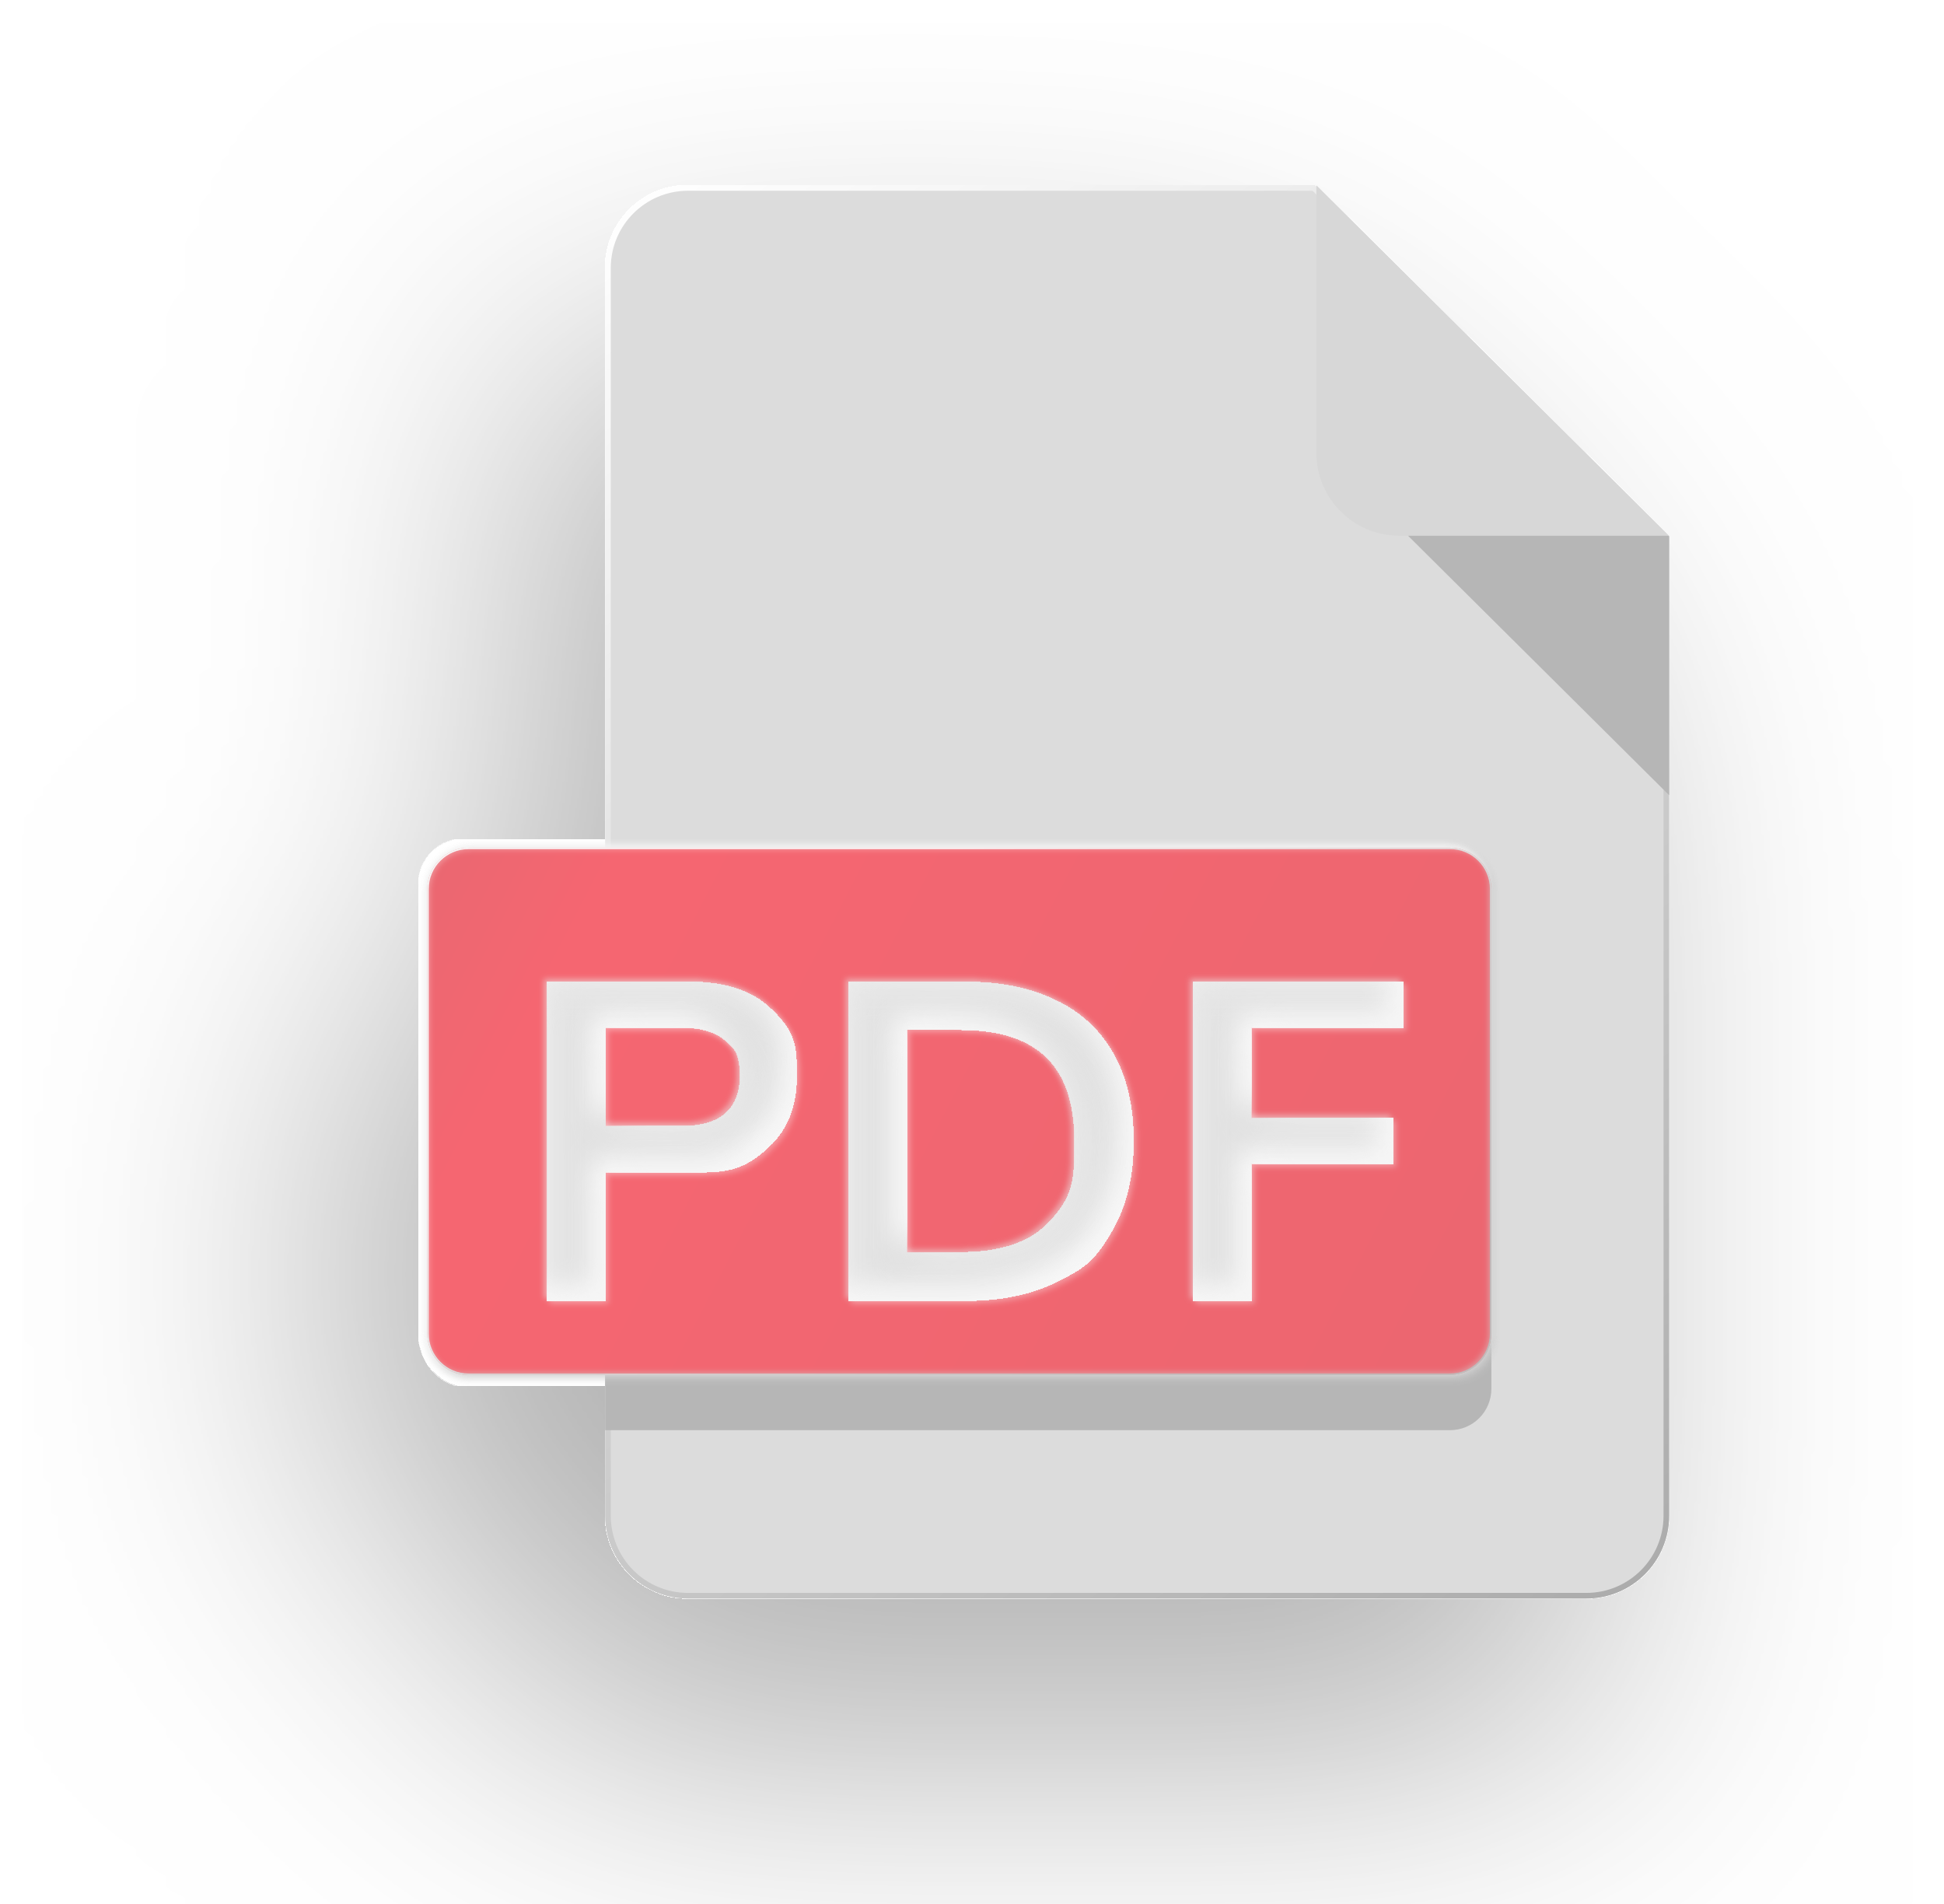
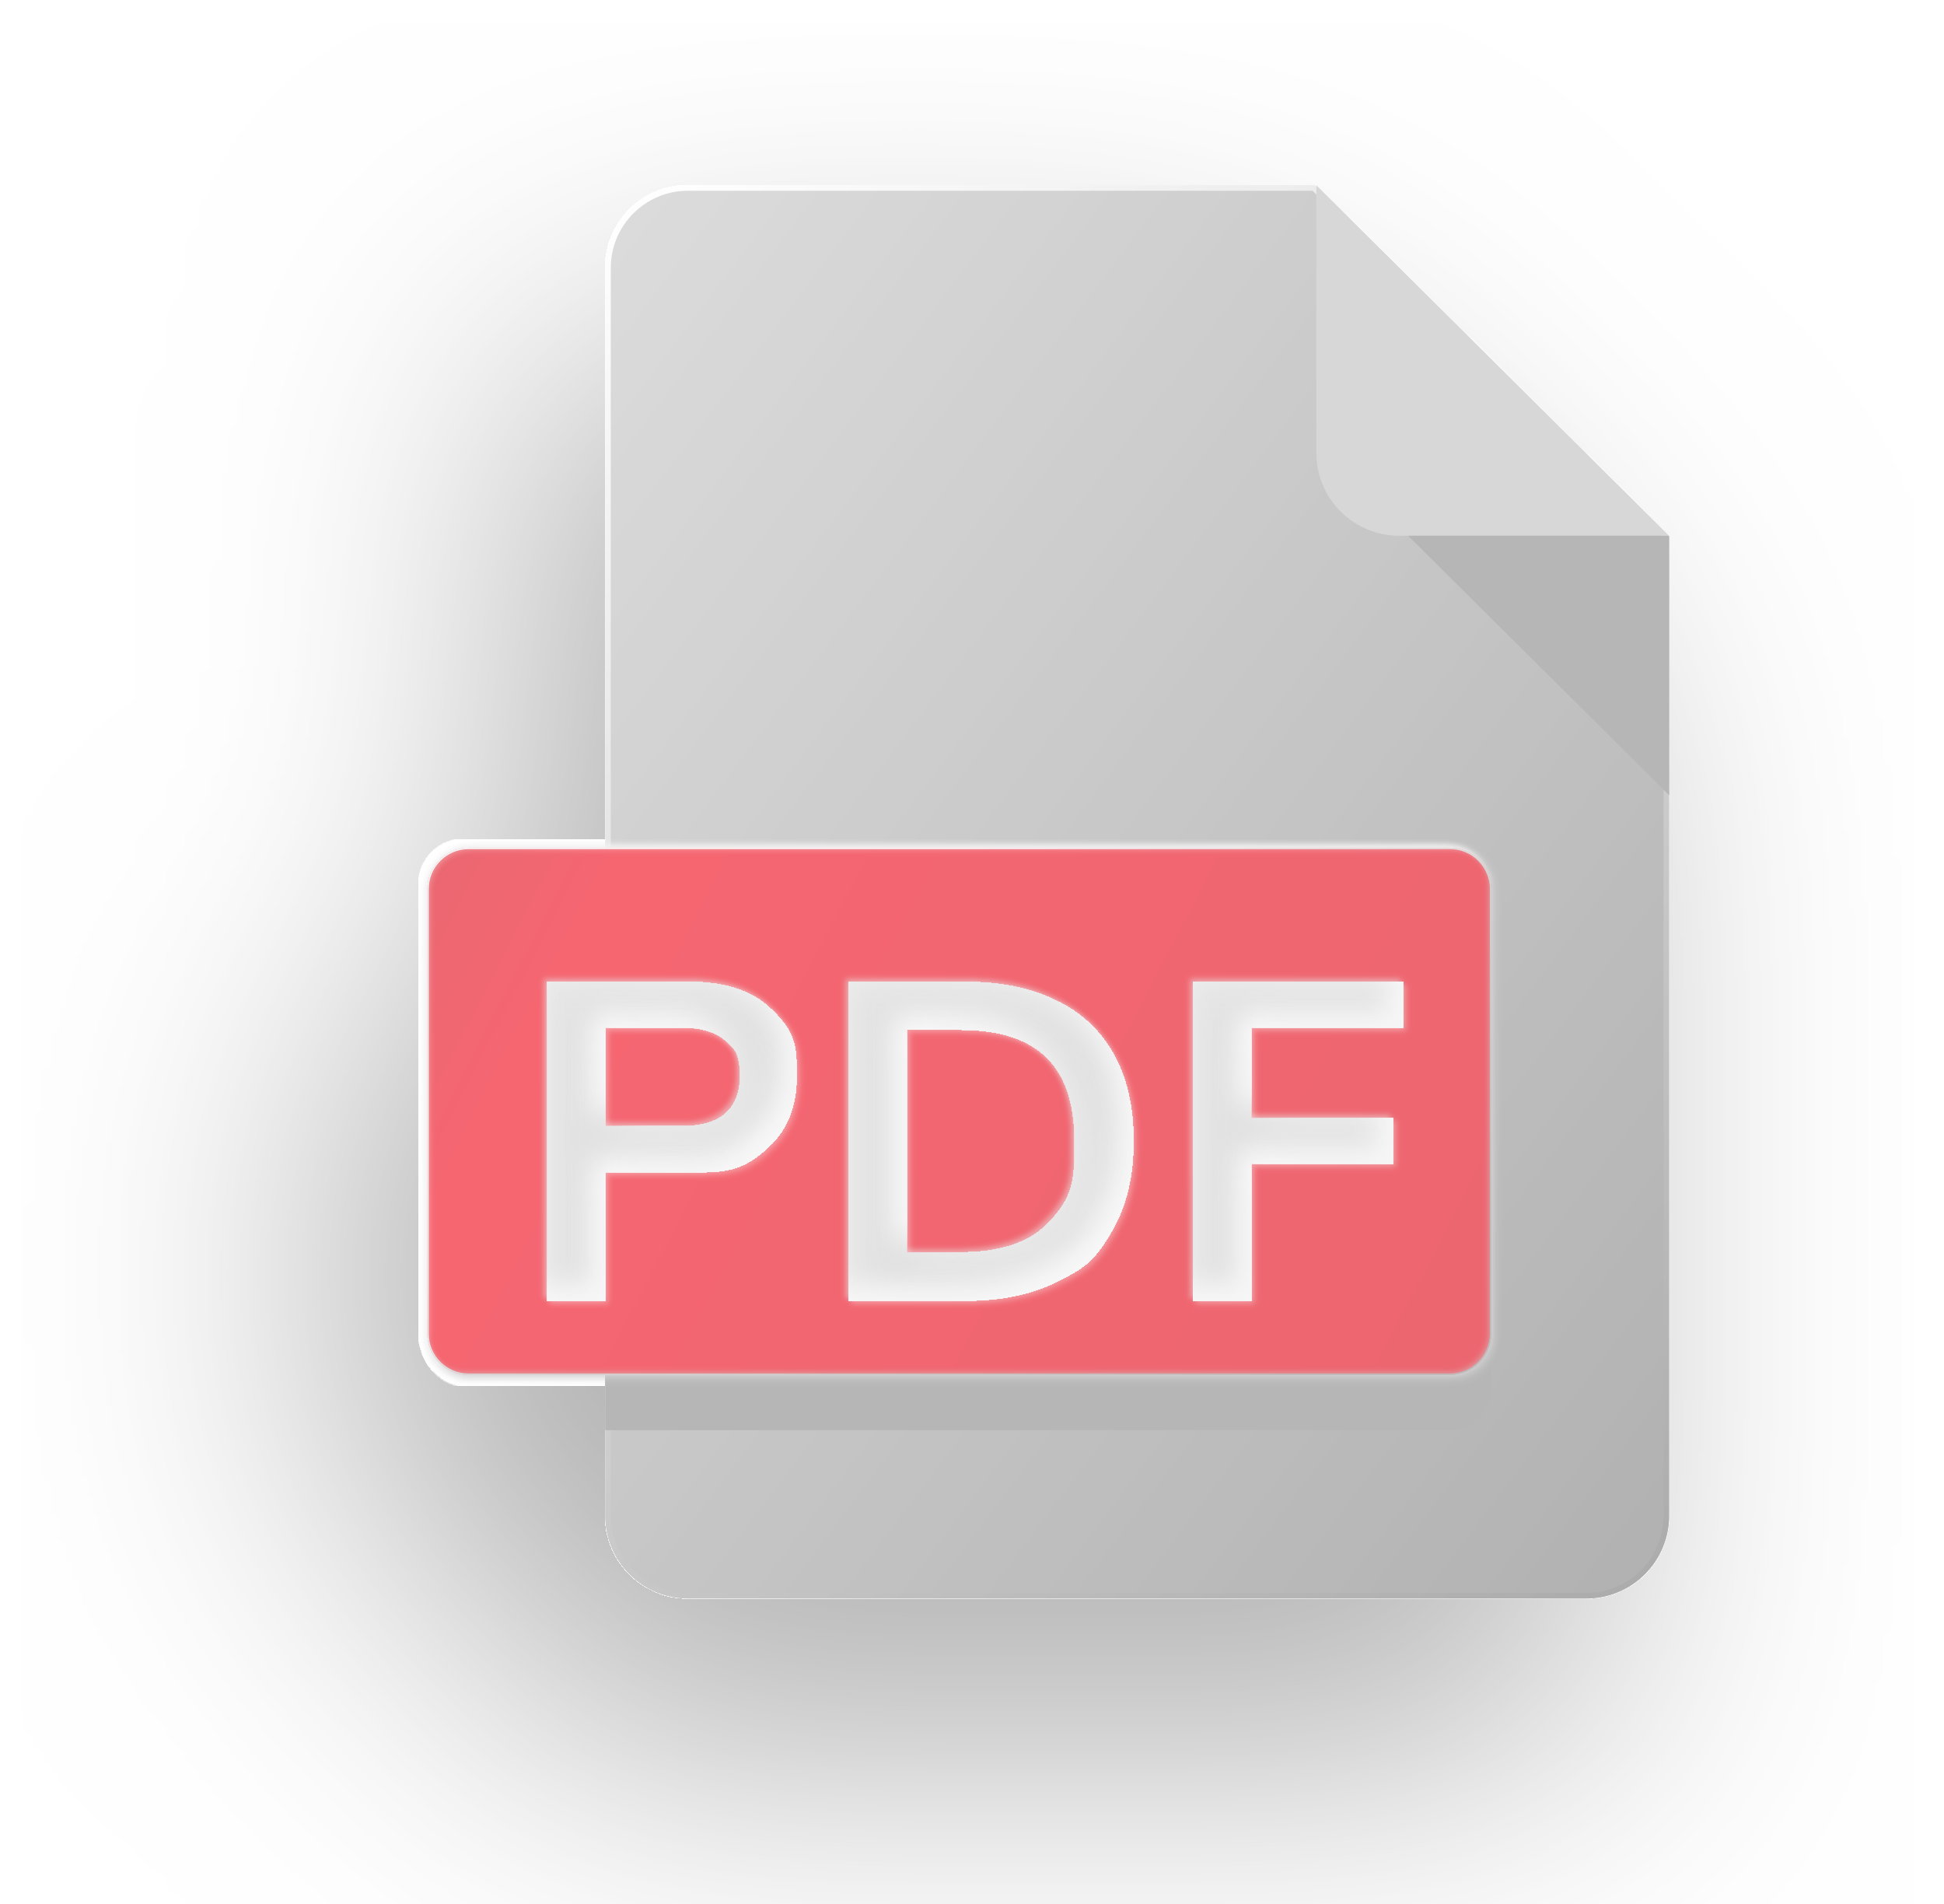
<svg xmlns="http://www.w3.org/2000/svg" width="48" height="47" fill="none">
  <style>.B{color-interpolation-filters:sRGB}.C{flood-opacity:0}</style>
  <g filter="url(#A)" opacity=".6">
    <path fill="url(#D)" stroke="url(#E)" stroke-width=".14" d="M16.987 4.639h15.452l8.706 8.648v24.13c0 1.09-.885 1.975-1.976 1.975H16.987a1.975 1.975 0 0 1-1.976-1.975V6.615c0-1.091.885-1.976 1.976-1.976Z" />
    <path fill="#bdbdbd" d="m32.502 4.57 8.712 8.655h-6.667a2.044 2.044 0 0 1-2.044-2.045z" />
    <path fill="#868686" d="m41.214 19.631-6.448-6.406h6.448zM14.942 23.311a1.02 1.02 0 0 1 1.022-1.022h19.838a1.02 1.02 0 0 1 1.022 1.022v10.972a1.02 1.02 0 0 1-1.022 1.022h-20.86z" />
    <g filter="url(#B)">
      <rect width="26.272" height="13.016" x="10.551" y="20.926" fill="url(#F)" rx="1.022" />
      <rect width="26.238" height="12.982" x="10.568" y="20.943" stroke="url(#G)" stroke-width=".034" rx="1.005" />
    </g>
    <g filter="url(#C)">
      <path fill="#ccc" d="M13.516 32.11v-7.872h3.495q1.295 0 1.976.625c.681.625.681.99.681 1.72q0 1.083-.681 1.72c-.681.637-1.113.636-1.976.636h-2.055v3.171zm1.44-4.31h1.887q.714 0 1.072-.313.357-.324.357-.904c0-.58-.119-.685-.357-.893q-.357-.324-1.072-.324h-1.887zm5.996 4.31v-7.872h2.858q1.351 0 2.278.469a3.13 3.13 0 0 1 1.418 1.34q.48.872.48 2.121 0 1.239-.48 2.121c-.48.882-.793 1.038-1.418 1.351q-.927.47-2.278.469h-2.858zm1.44-1.195h1.329q1.43 0 2.121-.681c.691-.681.692-1.143.692-2.066q0-1.396-.692-2.066-.693-.681-2.121-.681h-1.329zm7.065 1.195v-7.872h5.192v1.128h-3.752v2.233h3.495v1.128h-3.495v3.383z" />
    </g>
  </g>
  <defs>
    <linearGradient id="D" x1="14.942" x2="48.475" y1="4.57" y2="29.819" href="#H">
-       <stop offset="1" stop-color="#c5c5c5" />
-       <stop stop-color="#7c7c7c" />
+       <stop offset="0" stop-color="#c5c5c5" />
+       <stop offset="1" stop-color="#7c7c7c" />
    </linearGradient>
    <linearGradient id="E" x1="15.993" x2="39.948" y1="4.57" y2="39.608" href="#H">
-       <stop stop-color="#fff" />
+       <stop offset="0" stop-color="#fff" />
      <stop offset="1" stop-color="#747474" />
    </linearGradient>
    <linearGradient id="F" x1="10.937" x2="36.368" y1="20.926" y2="34.078" href="#H">
      <stop stop-color="#dd0212" />
      <stop offset=".14" stop-color="#ef0012" />
      <stop offset="1" stop-color="#df0011" />
    </linearGradient>
    <linearGradient id="G" x1="23.688" x2="31.432" y1="20.926" y2="33.987" href="#H">
-       <stop stop-color="#f0f0f0" />
+       <stop offset="0" stop-color="#f0f0f0" />
      <stop offset="1" stop-color="#7c7c7c" />
    </linearGradient>
    <linearGradient id="H" gradientUnits="userSpaceOnUse" />
    <filter id="A" width="46.663" height="50.892" x=".551" y=".57" class="B" filterUnits="userSpaceOnUse">
      <feFlood class="C" result="A" />
      <feColorMatrix in="SourceAlpha" result="B" values="0 0 0 0 0 0 0 0 0 0 0 0 0 0 0 0 0 0 127 0" />
      <feOffset dx="-2" dy="4" />
      <feGaussianBlur stdDeviation="4" />
      <feComposite in2="B" operator="out" />
      <feColorMatrix values="0 0 0 0 0 0 0 0 0 0 0 0 0 0 0 0 0 0 0.5 0" />
      <feBlend in2="A" />
      <feBlend in="SourceGraphic" />
    </filter>
    <filter id="B" width="26.75" height="13.493" x="10.347" y="20.721" class="B" filterUnits="userSpaceOnUse">
      <feFlood class="C" result="A" />
      <feColorMatrix in="SourceAlpha" result="B" values="0 0 0 0 0 0 0 0 0 0 0 0 0 0 0 0 0 0 127 0" />
      <feOffset dx=".068" dy=".068" />
      <feGaussianBlur stdDeviation=".102" />
      <feColorMatrix values="0 0 0 0 0.682 0 0 0 0 0.682 0 0 0 0 0.682 0 0 0 0.9 0" />
      <feBlend in2="A" result="C" />
      <feColorMatrix in="SourceAlpha" result="B" values="0 0 0 0 0 0 0 0 0 0 0 0 0 0 0 0 0 0 127 0" />
      <feOffset dx="-.068" dy="-.068" />
      <feGaussianBlur stdDeviation=".068" />
      <feColorMatrix values="0 0 0 0 1 0 0 0 0 1 0 0 0 0 1 0 0 0 0.9 0" />
      <feBlend in2="C" result="D" />
      <feColorMatrix in="SourceAlpha" result="B" values="0 0 0 0 0 0 0 0 0 0 0 0 0 0 0 0 0 0 127 0" />
      <feOffset dx=".068" dy="-.068" />
      <feGaussianBlur stdDeviation=".068" />
      <feColorMatrix values="0 0 0 0 0.682 0 0 0 0 0.682 0 0 0 0 0.682 0 0 0 0.2 0" />
      <feBlend in2="D" result="E" />
      <feColorMatrix in="SourceAlpha" result="B" values="0 0 0 0 0 0 0 0 0 0 0 0 0 0 0 0 0 0 127 0" />
      <feOffset dx="-.068" dy=".068" />
      <feGaussianBlur stdDeviation=".068" />
      <feColorMatrix values="0 0 0 0 0.682 0 0 0 0 0.682 0 0 0 0 0.682 0 0 0 0.2 0" />
      <feBlend in2="E" />
      <feBlend in="SourceGraphic" result="G" />
      <feColorMatrix in="SourceAlpha" result="B" values="0 0 0 0 0 0 0 0 0 0 0 0 0 0 0 0 0 0 127 0" />
      <feOffset dx="-.068" dy="-.068" />
      <feGaussianBlur stdDeviation=".068" />
      <feComposite in2="B" k2="-1" k3="1" operator="arithmetic" />
      <feColorMatrix values="0 0 0 0 0.682 0 0 0 0 0.682 0 0 0 0 0.682 0 0 0 0.5 0" />
      <feBlend in2="G" result="H" />
      <feColorMatrix in="SourceAlpha" result="B" values="0 0 0 0 0 0 0 0 0 0 0 0 0 0 0 0 0 0 127 0" />
      <feOffset dx=".068" dy=".068" />
      <feGaussianBlur stdDeviation=".068" />
      <feComposite in2="B" k2="-1" k3="1" operator="arithmetic" />
      <feColorMatrix values="0 0 0 0 1 0 0 0 0 1 0 0 0 0 1 0 0 0 0.3 0" />
      <feBlend in2="H" />
    </filter>
    <filter id="C" width="21.815" height="8.553" x="13.175" y="23.898" class="B" filterUnits="userSpaceOnUse">
      <feFlood class="C" result="A" />
      <feColorMatrix in="SourceAlpha" result="B" values="0 0 0 0 0 0 0 0 0 0 0 0 0 0 0 0 0 0 127 0" />
      <feOffset dx="-.068" dy="-.068" />
      <feGaussianBlur stdDeviation=".068" />
      <feColorMatrix values="0 0 0 0 0.851 0 0 0 0 0.851 0 0 0 0 0.851 0 0 0 0.5 0" />
      <feBlend in2="A" result="C" />
      <feColorMatrix in="SourceAlpha" result="B" values="0 0 0 0 0 0 0 0 0 0 0 0 0 0 0 0 0 0 127 0" />
      <feOffset dx=".068" dy=".068" />
      <feGaussianBlur stdDeviation=".068" />
      <feColorMatrix values="0 0 0 0 1 0 0 0 0 1 0 0 0 0 1 0 0 0 0.3 0" />
      <feBlend in2="C" />
      <feBlend in="SourceGraphic" result="E" />
      <feColorMatrix in="SourceAlpha" result="B" values="0 0 0 0 0 0 0 0 0 0 0 0 0 0 0 0 0 0 127 0" />
      <feOffset dx=".341" dy=".341" />
      <feGaussianBlur stdDeviation=".443" />
      <feComposite in2="B" k2="-1" k3="1" operator="arithmetic" />
      <feColorMatrix values="0 0 0 0 0.851 0 0 0 0 0.851 0 0 0 0 0.851 0 0 0 0.9 0" />
      <feBlend in2="E" result="F" />
      <feColorMatrix in="SourceAlpha" result="B" values="0 0 0 0 0 0 0 0 0 0 0 0 0 0 0 0 0 0 127 0" />
      <feOffset dx="-.341" dy="-.341" />
      <feGaussianBlur stdDeviation=".341" />
      <feComposite in2="B" k2="-1" k3="1" operator="arithmetic" />
      <feColorMatrix values="0 0 0 0 1 0 0 0 0 1 0 0 0 0 1 0 0 0 0.9 0" />
      <feBlend in2="F" result="G" />
      <feColorMatrix in="SourceAlpha" result="B" values="0 0 0 0 0 0 0 0 0 0 0 0 0 0 0 0 0 0 127 0" />
      <feOffset dx=".341" dy="-.341" />
      <feGaussianBlur stdDeviation=".341" />
      <feComposite in2="B" k2="-1" k3="1" operator="arithmetic" />
      <feColorMatrix values="0 0 0 0 0.851 0 0 0 0 0.851 0 0 0 0 0.851 0 0 0 0.2 0" />
      <feBlend in2="G" result="H" />
      <feColorMatrix in="SourceAlpha" result="B" values="0 0 0 0 0 0 0 0 0 0 0 0 0 0 0 0 0 0 127 0" />
      <feOffset dx="-.341" dy=".341" />
      <feGaussianBlur stdDeviation=".341" />
      <feComposite in2="B" k2="-1" k3="1" operator="arithmetic" />
      <feColorMatrix values="0 0 0 0 0.851 0 0 0 0 0.851 0 0 0 0 0.851 0 0 0 0.2 0" />
      <feBlend in2="H" />
    </filter>
  </defs>
</svg>
